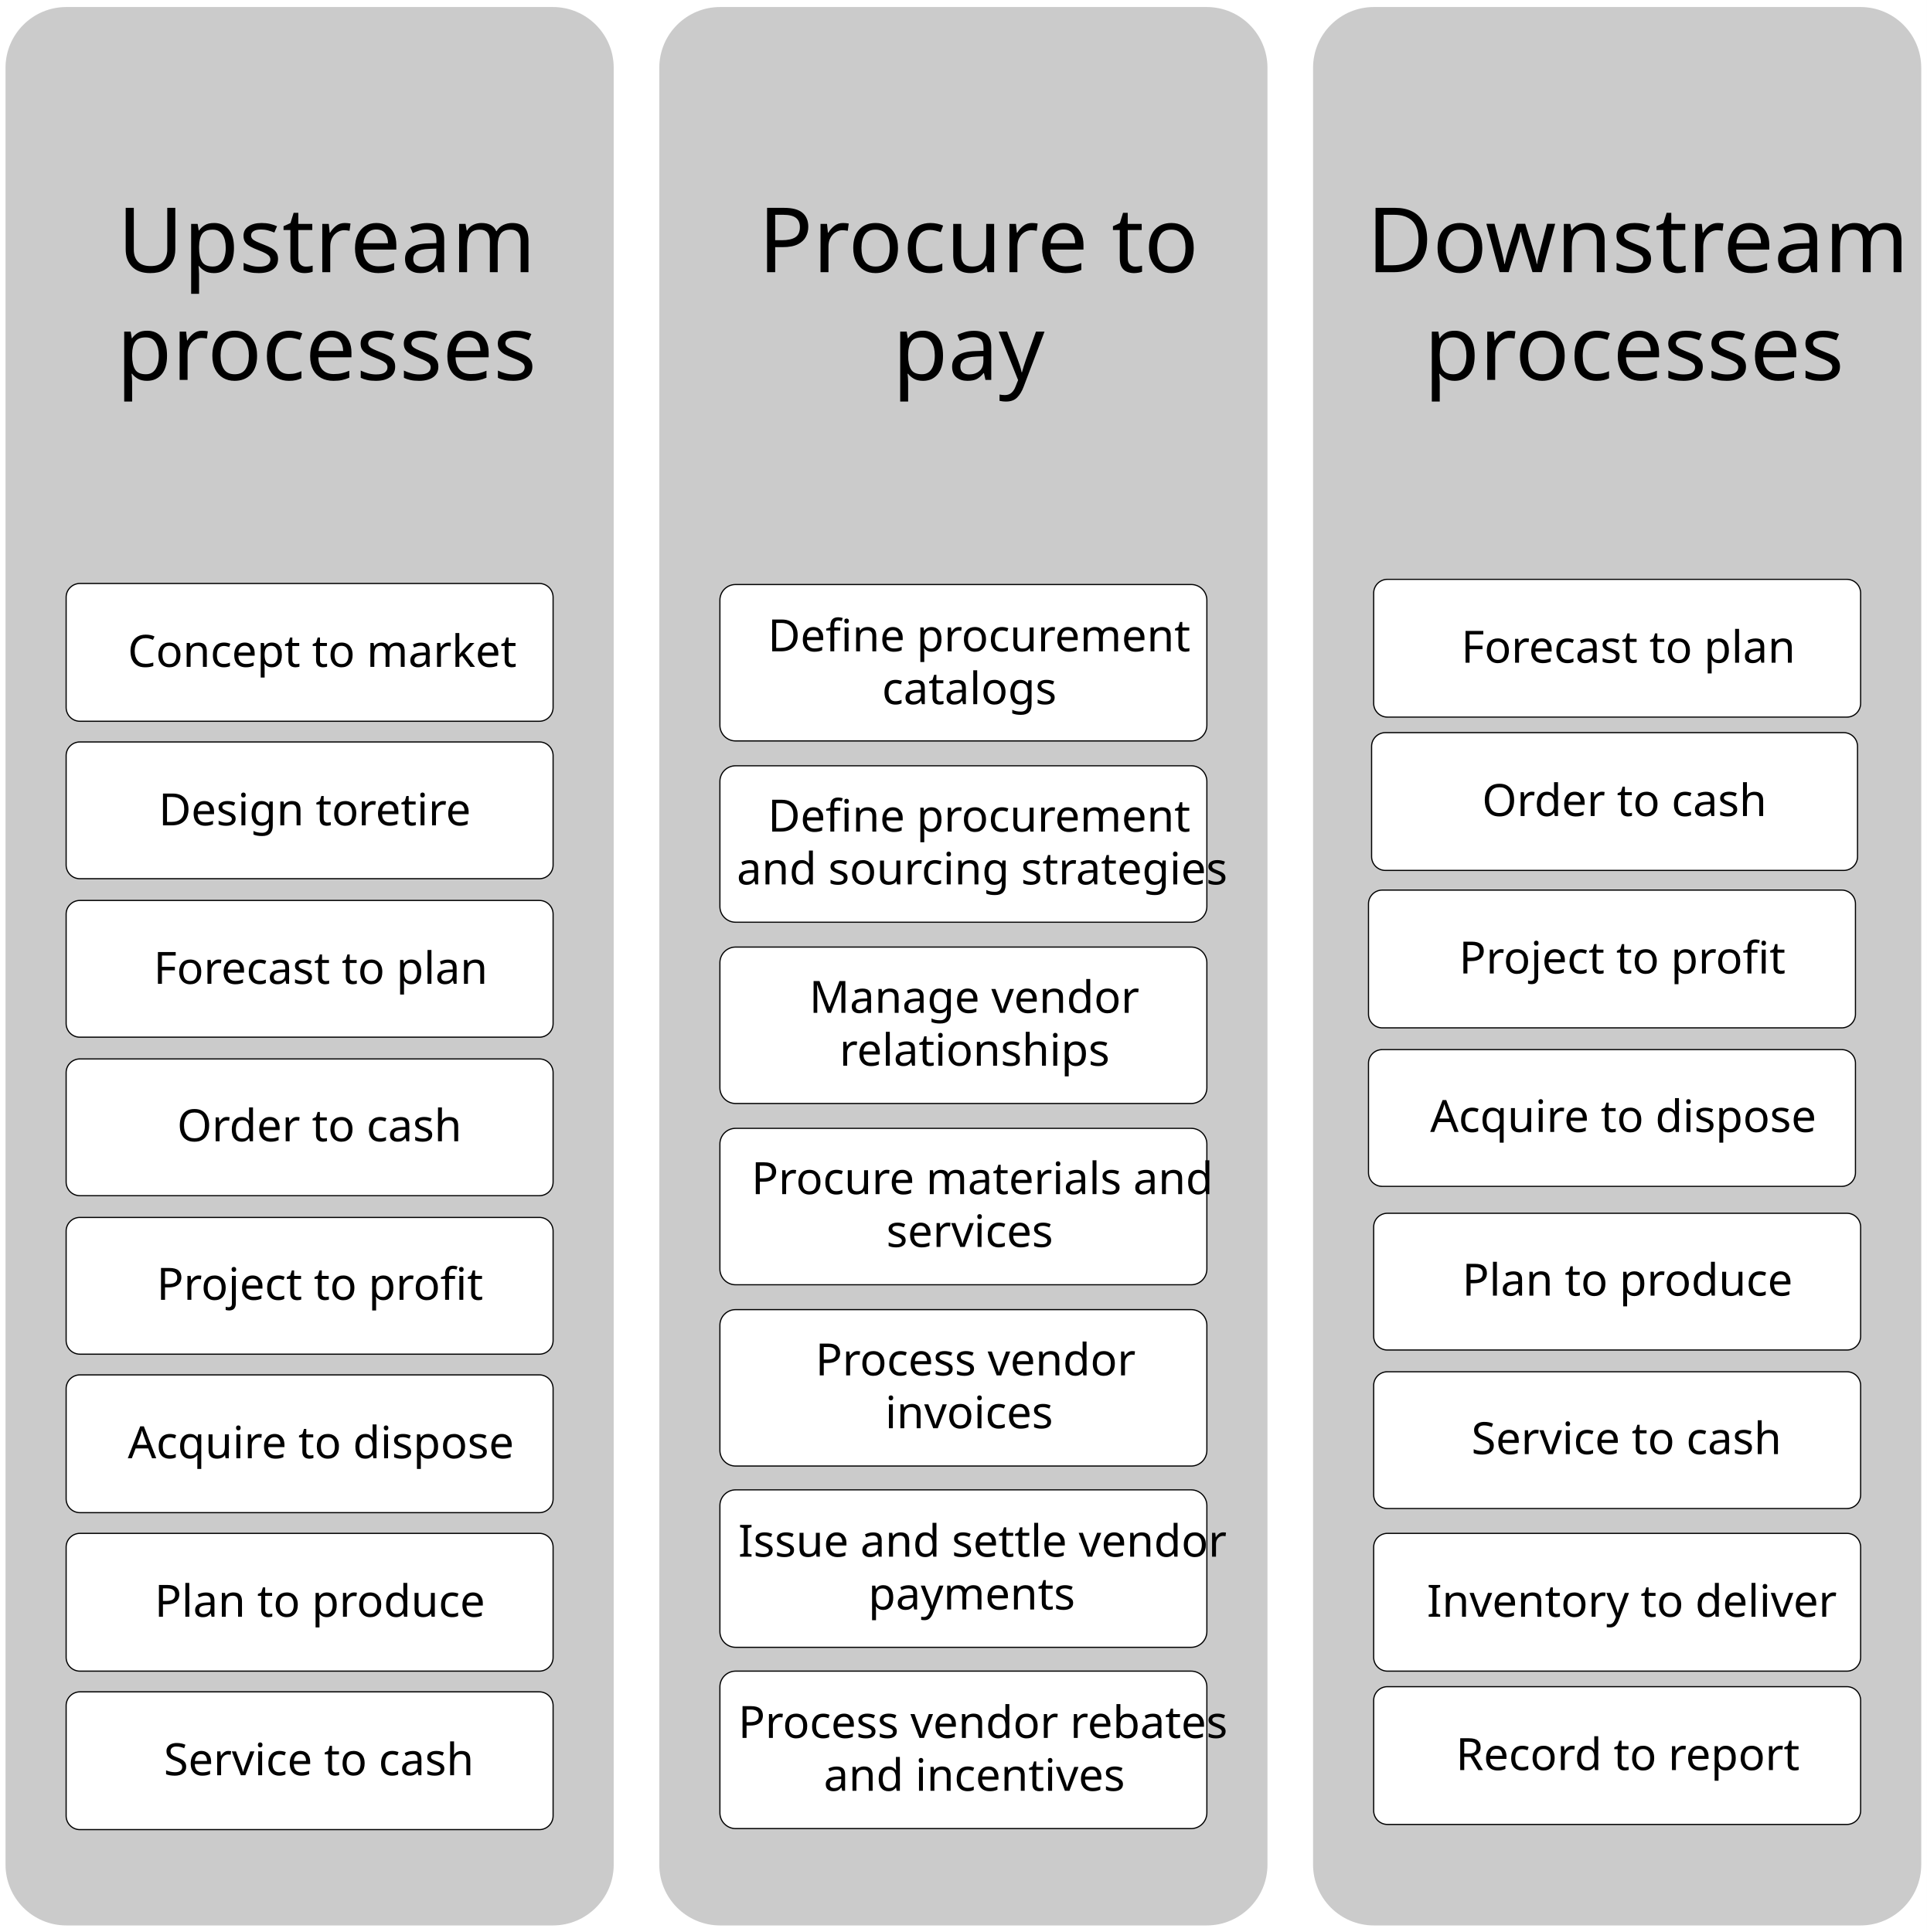
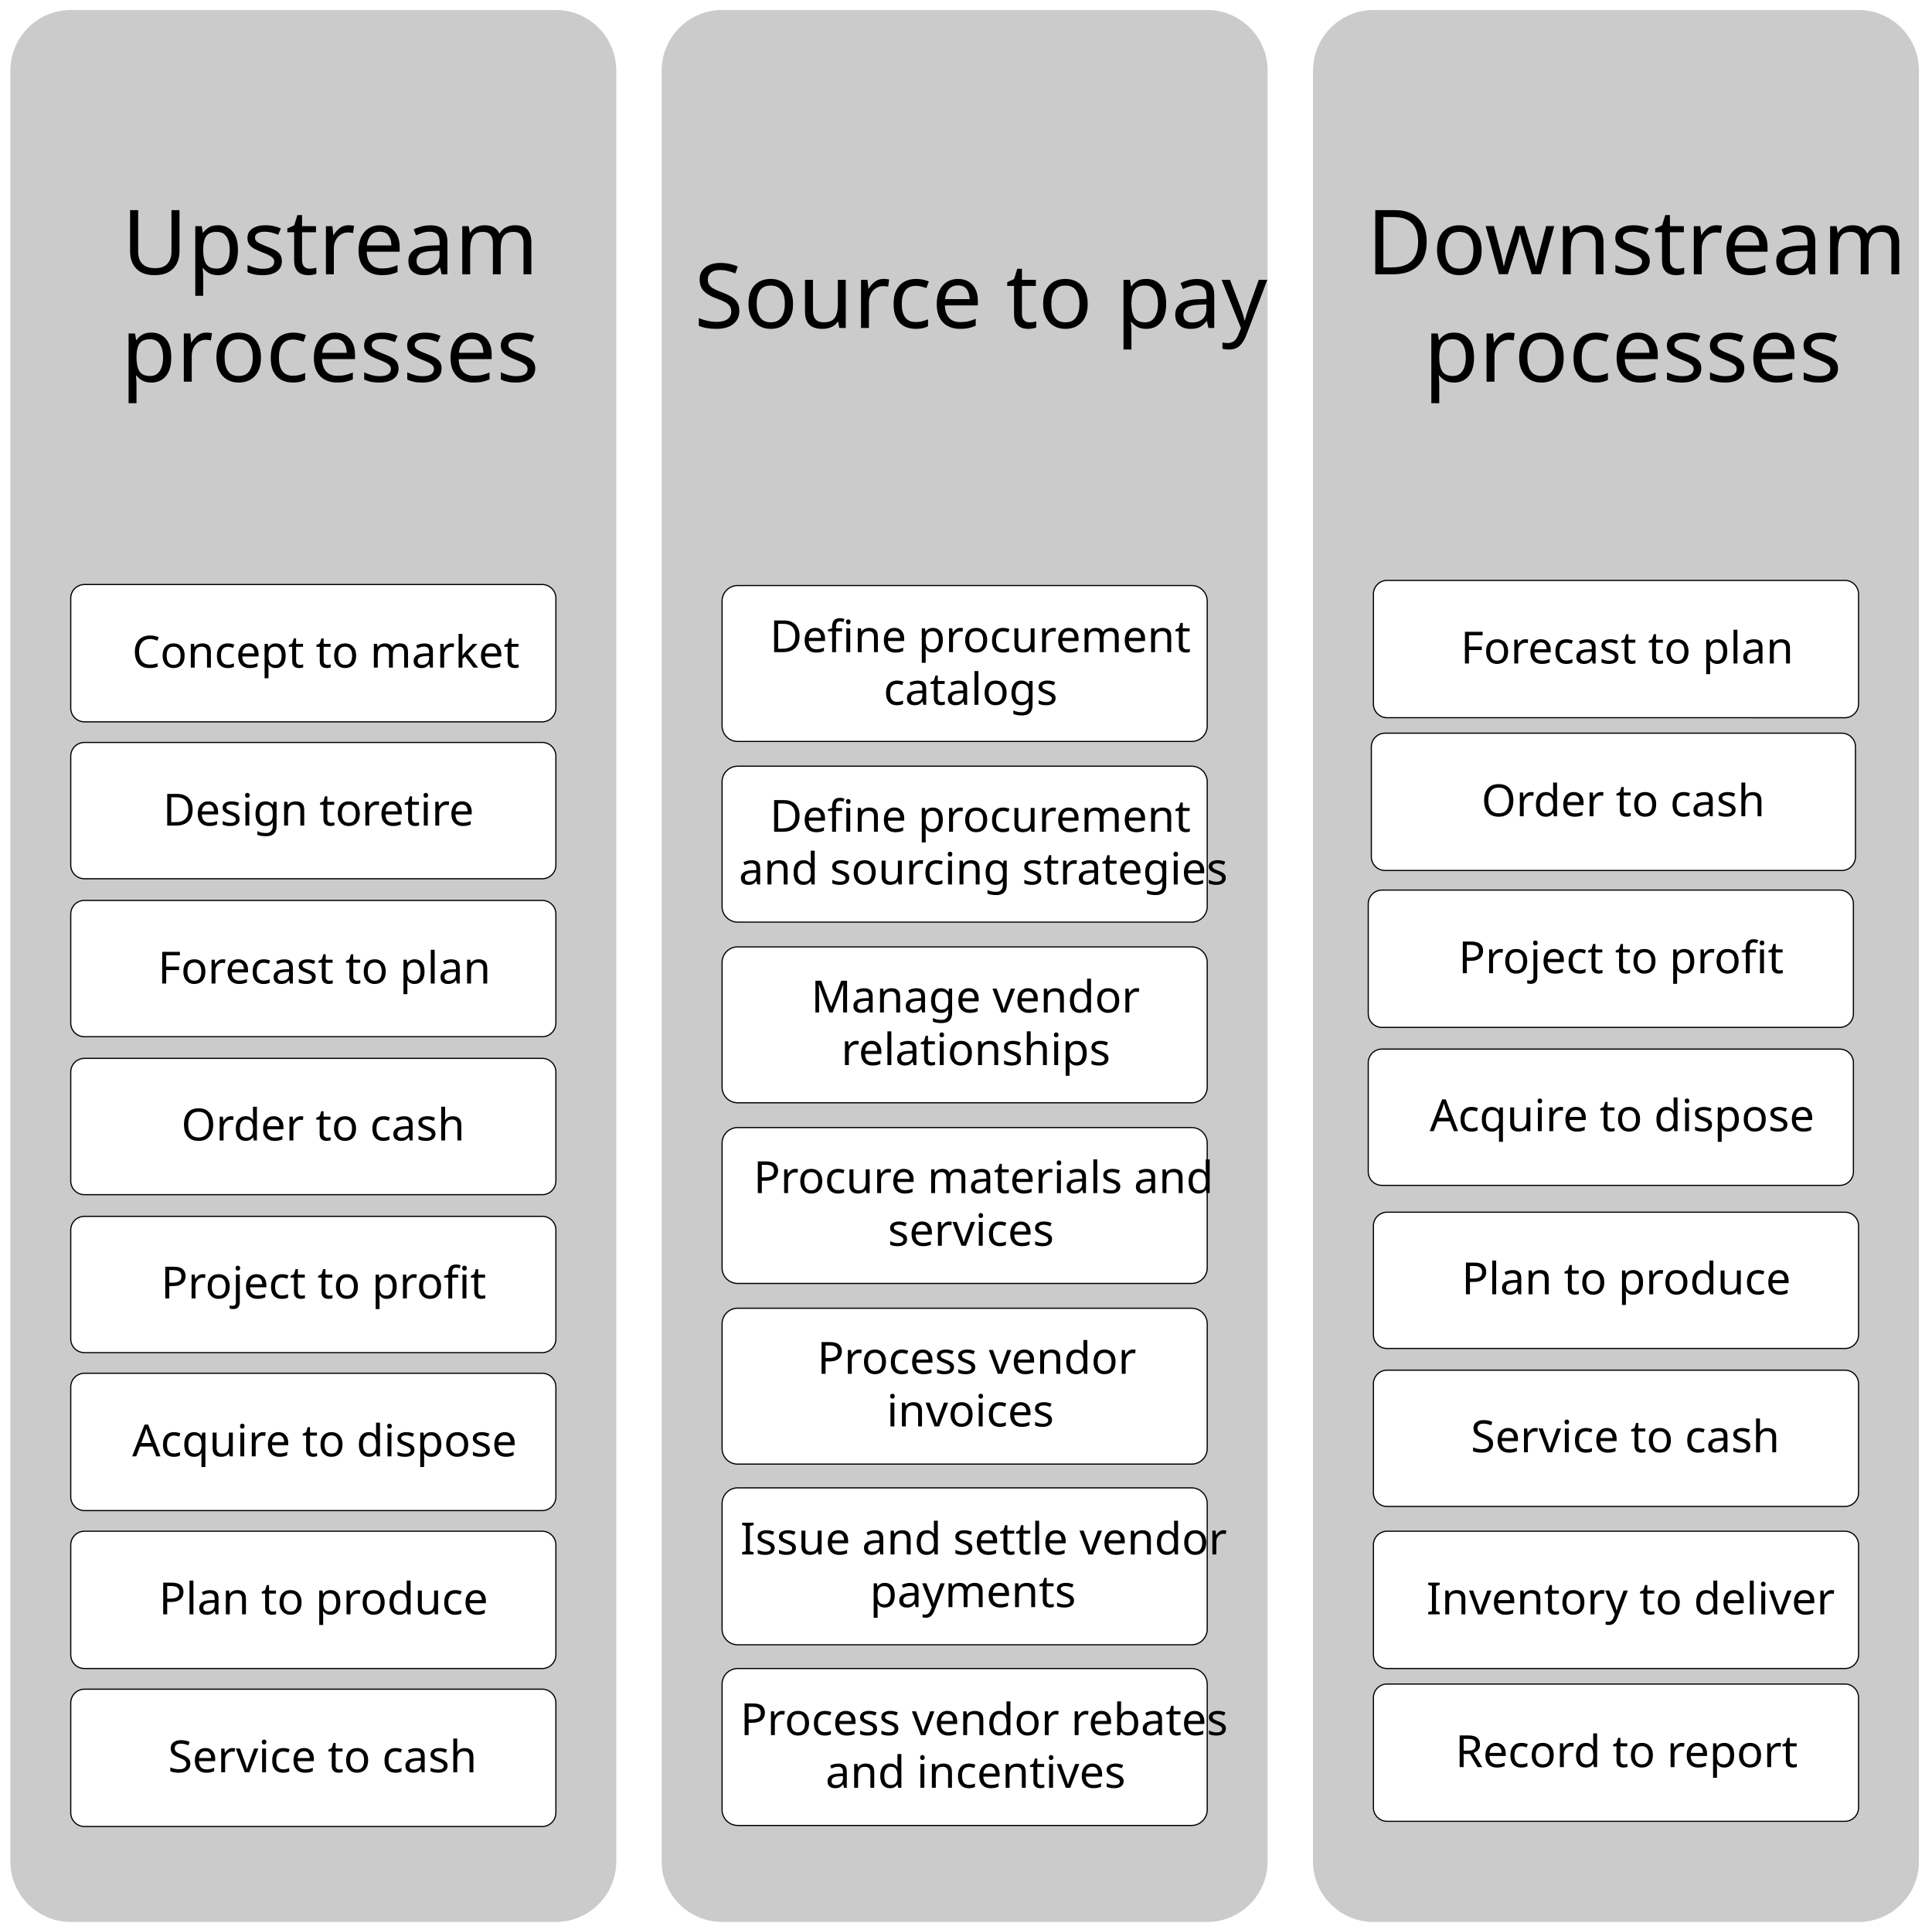
- <svg xmlns="http://www.w3.org/2000/svg" width="1859.835" height="1865.113" overflow="hidden" version="1.1" id="svg37">
-   <defs id="defs37" />
-   <g id="g37" transform="translate(-31.66575,-42.221)">
-     <rect x="31.666" y="42.221" width="1859.835" height="1865.113" fill="#ffffff" id="rect1" style="stroke-width:0.97" />
+ <svg xmlns="http://www.w3.org/2000/svg" width="1871.685" height="1869.438" overflow="hidden" version="1.1" id="svg36">
+   <defs id="defs36" />
+   <g id="g36" transform="translate(-26.96629,-39.32584)">
+     <rect x="26.966" y="39.326" width="1871.685" height="1869.438" fill="#ffffff" id="rect1" style="stroke-width:0.974" />
    <path d="M 37,107.699 C 37,75.281 63.281,49 95.699,49 H 565.301 C 597.719,49 624,75.281 624,107.699 V 1842.3 c 0,32.42 -26.281,58.7 -58.699,58.7 H 95.699 C 63.281,1901 37,1874.72 37,1842.3 Z" fill="#cbcbcb" fill-rule="evenodd" id="path1" />
    <text font-family="'Segoe UI', 'Segoe UI_MSFontService', sans-serif" font-weight="400" font-size="87px" transform="translate(145.163,305)" id="text1">Upstream</text>
    <text font-family="'Segoe UI', 'Segoe UI_MSFontService', sans-serif" font-weight="400" font-size="87px" transform="translate(144.15,409)" id="text2">processes</text>
    <path d="m 95.5,618.8 c 0,-7.345 5.955,-13.3 13.3,-13.3 h 443.4 c 7.346,0 13.301,5.955 13.301,13.3 L 565.5,725.2 c 0,7.346 -5.955,13.301 -13.3,13.301 L 108.8,738.5 c -7.345,0 -13.3,-5.955 -13.3,-13.3 z" stroke="#000000" stroke-width="1.133" stroke-linejoin="round" stroke-miterlimit="10" fill="#ffffff" fill-rule="evenodd" id="path2" />
    <text font-family="'Segoe UI', 'Segoe UI_MSFontService', sans-serif" font-weight="400" font-size="43px" transform="translate(154.983,686)" id="text3">Concept to market</text>
    <path d="m 95.5,771.7 c 0,-7.29 5.91,-13.2 13.2,-13.2 h 443.6 c 7.29,0 13.2,5.91 13.2,13.2 v 105.6 c 0,7.29 -5.91,13.2 -13.2,13.2 H 108.7 c -7.29,0 -13.2,-5.91 -13.2,-13.2 z" stroke="#000000" stroke-width="1.133" stroke-linejoin="round" stroke-miterlimit="10" fill="#ffffff" fill-rule="evenodd" id="path3" />
    <text font-family="'Segoe UI', 'Segoe UI_MSFontService', sans-serif" font-weight="400" font-size="43px" transform="translate(184.803,839)" id="text4">Design to</text>
    <text font-family="'Segoe UI', 'Segoe UI_MSFontService', sans-serif" font-weight="400" font-size="43px" transform="translate(377.249,839)" id="text5">retire</text>
    <path d="m 95.5,924.7 c 0,-7.29 5.91,-13.2 13.2,-13.2 h 443.6 c 7.29,0 13.2,5.91 13.2,13.2 v 105.6 c 0,7.29 -5.91,13.2 -13.2,13.2 H 108.7 c -7.29,0 -13.2,-5.91 -13.2,-13.2 z" stroke="#000000" stroke-width="1.133" stroke-linejoin="round" stroke-miterlimit="10" fill="#ffffff" fill-rule="evenodd" id="path5" />
    <text font-family="'Segoe UI', 'Segoe UI_MSFontService', sans-serif" font-weight="400" font-size="43px" transform="translate(179.923,992)" id="text6">Forecast to plan</text>
    <path d="m 95.5,1077.7 c 0,-7.29 5.91,-13.2 13.2,-13.2 h 443.6 c 7.29,0 13.2,5.91 13.2,13.2 v 105.6 c 0,7.29 -5.91,13.2 -13.2,13.2 H 108.7 c -7.29,0 -13.2,-5.91 -13.2,-13.2 z" stroke="#000000" stroke-width="1.133" stroke-linejoin="round" stroke-miterlimit="10" fill="#ffffff" fill-rule="evenodd" id="path6" />
    <text font-family="'Segoe UI', 'Segoe UI_MSFontService', sans-serif" font-weight="400" font-size="43px" transform="translate(202.57,1144)" id="text7">Order to cash</text>
    <path d="m 95.5,1230.7 c 0,-7.29 5.91,-13.2 13.2,-13.2 h 443.6 c 7.29,0 13.2,5.91 13.2,13.2 v 105.6 c 0,7.29 -5.91,13.2 -13.2,13.2 H 108.7 c -7.29,0 -13.2,-5.91 -13.2,-13.2 z" stroke="#000000" stroke-width="1.133" stroke-linejoin="round" stroke-miterlimit="10" fill="#ffffff" fill-rule="evenodd" id="path7" />
    <text font-family="'Segoe UI', 'Segoe UI_MSFontService', sans-serif" font-weight="400" font-size="43px" transform="translate(182.903,1297)" id="text8">Project to profit</text>
    <path d="m 95.5,1382.8 c 0,-7.35 5.955,-13.3 13.3,-13.3 h 443.4 c 7.346,0 13.301,5.95 13.301,13.3 l -10e-4,106.4 c 0,7.35 -5.955,13.3 -13.3,13.3 H 108.8 c -7.345,0 -13.3,-5.95 -13.3,-13.3 z" stroke="#000000" stroke-width="1.133" stroke-linejoin="round" stroke-miterlimit="10" fill="#ffffff" fill-rule="evenodd" id="path8" />
    <text font-family="'Segoe UI', 'Segoe UI_MSFontService', sans-serif" font-weight="400" font-size="43px" transform="translate(155.013,1450)" id="text9">Acquire to dispose</text>
    <path d="m 95.5,1535.8 c 0,-7.35 5.955,-13.3 13.3,-13.3 h 443.4 c 7.346,0 13.301,5.95 13.301,13.3 l -10e-4,106.4 c 0,7.35 -5.955,13.3 -13.3,13.3 H 108.8 c -7.345,0 -13.3,-5.95 -13.3,-13.3 z" stroke="#000000" stroke-width="1.133" stroke-linejoin="round" stroke-miterlimit="10" fill="#ffffff" fill-rule="evenodd" id="path9" />
    <text font-family="'Segoe UI', 'Segoe UI_MSFontService', sans-serif" font-weight="400" font-size="43px" transform="translate(180.893,1603)" id="text10">Plan to produce</text>
    <path d="m 95.5,1688.8 c 0,-7.35 5.955,-13.3 13.3,-13.3 h 443.4 c 7.346,0 13.301,5.95 13.301,13.3 l -10e-4,106.4 c 0,7.35 -5.955,13.3 -13.3,13.3 H 108.8 c -7.345,0 -13.3,-5.95 -13.3,-13.3 z" stroke="#000000" stroke-width="1.133" stroke-linejoin="round" stroke-miterlimit="10" fill="#ffffff" fill-rule="evenodd" id="path10" />
    <text font-family="'Segoe UI', 'Segoe UI_MSFontService', sans-serif" font-weight="400" font-size="43px" transform="translate(189.77,1756)" id="text11">Service to cash</text>
    <path d="M 668,107.699 C 668,75.281 694.281,49 726.699,49 H 1196.3 c 32.42,0 58.7,26.281 58.7,58.699 V 1842.3 c 0,32.42 -26.28,58.7 -58.7,58.7 H 726.699 C 694.281,1901 668,1874.72 668,1842.3 Z" fill="#cbcbcb" fill-rule="evenodd" id="path11" />
-     <text font-family="'Segoe UI', 'Segoe UI_MSFontService', sans-serif" font-weight="400" font-size="87px" transform="translate(763.594,305)" id="text12">Procure to</text>
-     <text font-family="'Segoe UI', 'Segoe UI_MSFontService', sans-serif" font-weight="400" font-size="87px" transform="translate(893.127,409)" id="text13">pay</text>
-     <path d="m 726.5,621.6 c 0,-8.339 6.761,-15.1 15.1,-15.1 h 439.8 c 8.34,0 15.1,6.761 15.1,15.1 v 120.8 c 0,8.34 -6.76,15.101 -15.1,15.101 L 741.6,757.5 c -8.339,0 -15.1,-6.761 -15.1,-15.1 z" stroke="#000000" stroke-width="1.133" stroke-linejoin="round" stroke-miterlimit="10" fill="#ffffff" fill-rule="evenodd" id="path13" />
-     <text font-family="'Segoe UI', 'Segoe UI_MSFontService', sans-serif" font-weight="400" font-size="43px" transform="translate(772.78,671)" id="text14">Define procurement</text>
-     <text font-family="'Segoe UI', 'Segoe UI_MSFontService', sans-serif" font-weight="400" font-size="43px" transform="translate(882.98,722)" id="text15">catalogs</text>
-     <path d="m 726.5,796.6 c 0,-8.339 6.761,-15.1 15.1,-15.1 h 439.8 c 8.34,0 15.1,6.761 15.1,15.1 v 120.8 c 0,8.34 -6.76,15.101 -15.1,15.101 L 741.6,932.5 c -8.339,0 -15.1,-6.761 -15.1,-15.1 z" stroke="#000000" stroke-width="1.133" stroke-linejoin="round" stroke-miterlimit="10" fill="#ffffff" fill-rule="evenodd" id="path15" />
-     <text font-family="'Segoe UI', 'Segoe UI_MSFontService', sans-serif" font-weight="400" font-size="43px" transform="translate(772.78,845)" id="text16">Define procurement</text>
-     <text font-family="'Segoe UI', 'Segoe UI_MSFontService', sans-serif" font-weight="400" font-size="43px" transform="translate(742.74,896)" id="text17">and sourcing strategies</text>
-     <path d="m 726.5,971.6 c 0,-8.339 6.761,-15.1 15.1,-15.1 h 439.8 c 8.34,0 15.1,6.761 15.1,15.1 v 120.8 c 0,8.34 -6.76,15.1 -15.1,15.1 H 741.6 c -8.339,0 -15.1,-6.76 -15.1,-15.1 z" stroke="#000000" stroke-width="1.133" stroke-linejoin="round" stroke-miterlimit="10" fill="#ffffff" fill-rule="evenodd" id="path17" />
-     <text font-family="'Segoe UI', 'Segoe UI_MSFontService', sans-serif" font-weight="400" font-size="43px" transform="translate(812.747,1020)" id="text18">Manage vendor</text>
-     <text font-family="'Segoe UI', 'Segoe UI_MSFontService', sans-serif" font-weight="400" font-size="43px" transform="translate(841.88,1071)" id="text19">relationships</text>
-     <path d="m 726.5,1146.6 c 0,-8.34 6.761,-15.1 15.1,-15.1 h 439.8 c 8.34,0 15.1,6.76 15.1,15.1 v 120.8 c 0,8.34 -6.76,15.1 -15.1,15.1 H 741.6 c -8.339,0 -15.1,-6.76 -15.1,-15.1 z" stroke="#000000" stroke-width="1.133" stroke-linejoin="round" stroke-miterlimit="10" fill="#ffffff" fill-rule="evenodd" id="path19" />
-     <text font-family="'Segoe UI', 'Segoe UI_MSFontService', sans-serif" font-weight="400" font-size="43px" transform="translate(756.964,1195)" id="text20">Procure materials and</text>
-     <text font-family="'Segoe UI', 'Segoe UI_MSFontService', sans-serif" font-weight="400" font-size="43px" transform="translate(887.117,1246)" id="text21">services</text>
-     <path d="m 726.5,1321.6 c 0,-8.34 6.761,-15.1 15.1,-15.1 h 439.8 c 8.34,0 15.1,6.76 15.1,15.1 v 120.8 c 0,8.34 -6.76,15.1 -15.1,15.1 H 741.6 c -8.339,0 -15.1,-6.76 -15.1,-15.1 z" stroke="#000000" stroke-width="1.133" stroke-linejoin="round" stroke-miterlimit="10" fill="#ffffff" fill-rule="evenodd" id="path21" />
-     <text font-family="'Segoe UI', 'Segoe UI_MSFontService', sans-serif" font-weight="400" font-size="43px" transform="translate(818.704,1370)" id="text22">Process vendor</text>
-     <text font-family="'Segoe UI', 'Segoe UI_MSFontService', sans-serif" font-weight="400" font-size="43px" transform="translate(885.984,1421)" id="text23">invoices</text>
-     <path d="m 726.5,1495.7 c 0,-8.39 6.805,-15.2 15.2,-15.2 h 439.6 c 8.39,0 15.2,6.81 15.2,15.2 v 121.6 c 0,8.39 -6.81,15.2 -15.2,15.2 H 741.7 c -8.395,0 -15.2,-6.81 -15.2,-15.2 z" stroke="#000000" stroke-width="1.133" stroke-linejoin="round" stroke-miterlimit="10" fill="#ffffff" fill-rule="evenodd" id="path23" />
-     <text font-family="'Segoe UI', 'Segoe UI_MSFontService', sans-serif" font-weight="400" font-size="43px" transform="translate(744.22,1545)" id="text24">Issue and settle vendor</text>
-     <text font-family="'Segoe UI', 'Segoe UI_MSFontService', sans-serif" font-weight="400" font-size="43px" transform="translate(869.72,1596)" id="text25">payments</text>
-     <path d="m 726.5,1670.7 c 0,-8.39 6.805,-15.2 15.2,-15.2 h 439.6 c 8.39,0 15.2,6.81 15.2,15.2 v 121.6 c 0,8.39 -6.81,15.2 -15.2,15.2 H 741.7 c -8.395,0 -15.2,-6.81 -15.2,-15.2 z" stroke="#000000" stroke-width="1.133" stroke-linejoin="round" stroke-miterlimit="10" fill="#ffffff" fill-rule="evenodd" id="path25" />
-     <text font-family="'Segoe UI', 'Segoe UI_MSFontService', sans-serif" font-weight="400" font-size="43px" transform="translate(744.177,1720)" id="text26">Process vendor rebates</text>
-     <text font-family="'Segoe UI', 'Segoe UI_MSFontService', sans-serif" font-weight="400" font-size="43px" transform="translate(826.69,1771)" id="text27">and incentives</text>
-     <path d="M 1299,107.699 C 1299,75.281 1325.28,49 1357.7,49 h 469.6 c 32.42,0 58.7,26.281 58.7,58.699 V 1842.3 c 0,32.42 -26.28,58.7 -58.7,58.7 h -469.6 c -32.42,0 -58.7,-26.28 -58.7,-58.7 z" fill="#cbcbcb" fill-rule="evenodd" id="path27" />
-     <text font-family="'Segoe UI', 'Segoe UI_MSFontService', sans-serif" font-weight="400" font-size="87px" transform="translate(1350.88,305)" id="text28">Downstream</text>
-     <text font-family="'Segoe UI', 'Segoe UI_MSFontService', sans-serif" font-weight="400" font-size="87px" transform="translate(1406.23,409)" id="text29">processes</text>
-     <path d="m 1352.5,1068.7 c 0,-7.29 5.91,-13.2 13.2,-13.2 h 443.6 c 7.29,0 13.2,5.91 13.2,13.2 v 105.6 c 0,7.29 -5.91,13.2 -13.2,13.2 h -443.6 c -7.29,0 -13.2,-5.91 -13.2,-13.2 z" stroke="#000000" stroke-width="1.133" stroke-linejoin="round" stroke-miterlimit="10" fill="#ffffff" fill-rule="evenodd" id="path29" />
-     <text font-family="'Segoe UI', 'Segoe UI_MSFontService', sans-serif" font-weight="400" font-size="43px" transform="translate(1412.05,1135)" id="text30">Acquire to dispose</text>
-     <path d="m 1357.5,1226.7 c 0,-7.29 5.91,-13.2 13.2,-13.2 h 443.6 c 7.29,0 13.2,5.91 13.2,13.2 v 105.6 c 0,7.29 -5.91,13.2 -13.2,13.2 h -443.6 c -7.29,0 -13.2,-5.91 -13.2,-13.2 z" stroke="#000000" stroke-width="1.133" stroke-linejoin="round" stroke-miterlimit="10" fill="#ffffff" fill-rule="evenodd" id="path30" />
-     <text font-family="'Segoe UI', 'Segoe UI_MSFontService', sans-serif" font-weight="400" font-size="43px" transform="translate(1442.97,1293)" id="text31">Plan to produce</text>
-     <path d="m 1355.5,762.8 c 0,-7.345 5.95,-13.3 13.3,-13.3 h 442.4 c 7.35,0 13.3,5.955 13.3,13.3 v 106.4 c 0,7.345 -5.95,13.3 -13.3,13.3 h -442.4 c -7.35,0 -13.3,-5.955 -13.3,-13.3 z" stroke="#000000" stroke-width="1.133" stroke-linejoin="round" stroke-miterlimit="10" fill="#ffffff" fill-rule="evenodd" id="path31" />
-     <text font-family="'Segoe UI', 'Segoe UI_MSFontService', sans-serif" font-weight="400" font-size="43px" transform="translate(1462.12,830)" id="text32">Order to cash</text>
-     <path d="m 1357.5,614.8 c 0,-7.345 5.95,-13.3 13.3,-13.3 h 443.4 c 7.35,0 13.3,5.955 13.3,13.3 v 106.4 c 0,7.346 -5.95,13.301 -13.3,13.301 L 1370.8,734.5 c -7.35,0 -13.3,-5.955 -13.3,-13.3 z" stroke="#000000" stroke-width="1.133" stroke-linejoin="round" stroke-miterlimit="10" fill="#ffffff" fill-rule="evenodd" id="path32" />
-     <text font-family="'Segoe UI', 'Segoe UI_MSFontService', sans-serif" font-weight="400" font-size="43px" transform="translate(1442,682)" id="text33">Forecast to plan</text>
-     <path d="m 1357.5,1379.7 c 0,-7.29 5.91,-13.2 13.2,-13.2 h 443.6 c 7.29,0 13.2,5.91 13.2,13.2 v 105.6 c 0,7.29 -5.91,13.2 -13.2,13.2 h -443.6 c -7.29,0 -13.2,-5.91 -13.2,-13.2 z" stroke="#000000" stroke-width="1.133" stroke-linejoin="round" stroke-miterlimit="10" fill="#ffffff" fill-rule="evenodd" id="path33" />
-     <text font-family="'Segoe UI', 'Segoe UI_MSFontService', sans-serif" font-weight="400" font-size="43px" transform="translate(1451.85,1446)" id="text34">Service to cash</text>
-     <path d="m 1352.5,914.8 c 0,-7.345 5.95,-13.3 13.3,-13.3 h 443.4 c 7.35,0 13.3,5.955 13.3,13.3 v 106.4 c 0,7.35 -5.95,13.3 -13.3,13.3 h -443.4 c -7.35,0 -13.3,-5.95 -13.3,-13.3 z" stroke="#000000" stroke-width="1.133" stroke-linejoin="round" stroke-miterlimit="10" fill="#ffffff" fill-rule="evenodd" id="path34" />
-     <text font-family="'Segoe UI', 'Segoe UI_MSFontService', sans-serif" font-weight="400" font-size="43px" transform="translate(1439.93,982)" id="text35">Project to profit</text>
-     <path d="m 1357.5,1535.8 c 0,-7.35 5.95,-13.3 13.3,-13.3 h 443.4 c 7.35,0 13.3,5.95 13.3,13.3 v 106.4 c 0,7.35 -5.95,13.3 -13.3,13.3 h -443.4 c -7.35,0 -13.3,-5.95 -13.3,-13.3 z" stroke="#000000" stroke-width="1.133" stroke-linejoin="round" stroke-miterlimit="10" fill="#ffffff" fill-rule="evenodd" id="path35" />
-     <text font-family="'Segoe UI', 'Segoe UI_MSFontService', sans-serif" font-weight="400" font-size="43px" transform="translate(1408.89,1603)" id="text36">Inventory to deliver</text>
-     <path d="m 1357.5,1683.8 c 0,-7.35 5.95,-13.3 13.3,-13.3 h 443.4 c 7.35,0 13.3,5.95 13.3,13.3 v 106.4 c 0,7.35 -5.95,13.3 -13.3,13.3 h -443.4 c -7.35,0 -13.3,-5.95 -13.3,-13.3 z" stroke="#000000" stroke-width="1.133" stroke-linejoin="round" stroke-miterlimit="10" fill="#ffffff" fill-rule="evenodd" id="path36" />
-     <text font-family="'Segoe UI', 'Segoe UI_MSFontService', sans-serif" font-weight="400" font-size="43px" transform="translate(1436.87,1751)" id="text37">Record to report</text>
+     <text font-family="'Segoe UI', 'Segoe UI_MSFontService', sans-serif" font-weight="400" font-size="87px" transform="translate(699.547,357)" id="text12">Source to pay</text>
+     <path d="m 726.5,621.6 c 0,-8.339 6.761,-15.1 15.1,-15.1 h 439.8 c 8.34,0 15.1,6.761 15.1,15.1 v 120.8 c 0,8.34 -6.76,15.101 -15.1,15.101 L 741.6,757.5 c -8.339,0 -15.1,-6.761 -15.1,-15.1 z" stroke="#000000" stroke-width="1.133" stroke-linejoin="round" stroke-miterlimit="10" fill="#ffffff" fill-rule="evenodd" id="path12" />
+     <text font-family="'Segoe UI', 'Segoe UI_MSFontService', sans-serif" font-weight="400" font-size="43px" transform="translate(772.78,671)" id="text13">Define procurement</text>
+     <text font-family="'Segoe UI', 'Segoe UI_MSFontService', sans-serif" font-weight="400" font-size="43px" transform="translate(882.98,722)" id="text14">catalogs</text>
+     <path d="m 726.5,796.6 c 0,-8.339 6.761,-15.1 15.1,-15.1 h 439.8 c 8.34,0 15.1,6.761 15.1,15.1 v 120.8 c 0,8.34 -6.76,15.101 -15.1,15.101 L 741.6,932.5 c -8.339,0 -15.1,-6.761 -15.1,-15.1 z" stroke="#000000" stroke-width="1.133" stroke-linejoin="round" stroke-miterlimit="10" fill="#ffffff" fill-rule="evenodd" id="path14" />
+     <text font-family="'Segoe UI', 'Segoe UI_MSFontService', sans-serif" font-weight="400" font-size="43px" transform="translate(772.78,845)" id="text15">Define procurement</text>
+     <text font-family="'Segoe UI', 'Segoe UI_MSFontService', sans-serif" font-weight="400" font-size="43px" transform="translate(742.74,896)" id="text16">and sourcing strategies</text>
+     <path d="m 726.5,971.6 c 0,-8.339 6.761,-15.1 15.1,-15.1 h 439.8 c 8.34,0 15.1,6.761 15.1,15.1 v 120.8 c 0,8.34 -6.76,15.1 -15.1,15.1 H 741.6 c -8.339,0 -15.1,-6.76 -15.1,-15.1 z" stroke="#000000" stroke-width="1.133" stroke-linejoin="round" stroke-miterlimit="10" fill="#ffffff" fill-rule="evenodd" id="path16" />
+     <text font-family="'Segoe UI', 'Segoe UI_MSFontService', sans-serif" font-weight="400" font-size="43px" transform="translate(812.747,1020)" id="text17">Manage vendor</text>
+     <text font-family="'Segoe UI', 'Segoe UI_MSFontService', sans-serif" font-weight="400" font-size="43px" transform="translate(841.88,1071)" id="text18">relationships</text>
+     <path d="m 726.5,1146.6 c 0,-8.34 6.761,-15.1 15.1,-15.1 h 439.8 c 8.34,0 15.1,6.76 15.1,15.1 v 120.8 c 0,8.34 -6.76,15.1 -15.1,15.1 H 741.6 c -8.339,0 -15.1,-6.76 -15.1,-15.1 z" stroke="#000000" stroke-width="1.133" stroke-linejoin="round" stroke-miterlimit="10" fill="#ffffff" fill-rule="evenodd" id="path18" />
+     <text font-family="'Segoe UI', 'Segoe UI_MSFontService', sans-serif" font-weight="400" font-size="43px" transform="translate(756.964,1195)" id="text19">Procure materials and</text>
+     <text font-family="'Segoe UI', 'Segoe UI_MSFontService', sans-serif" font-weight="400" font-size="43px" transform="translate(887.117,1246)" id="text20">services</text>
+     <path d="m 726.5,1321.6 c 0,-8.34 6.761,-15.1 15.1,-15.1 h 439.8 c 8.34,0 15.1,6.76 15.1,15.1 v 120.8 c 0,8.34 -6.76,15.1 -15.1,15.1 H 741.6 c -8.339,0 -15.1,-6.76 -15.1,-15.1 z" stroke="#000000" stroke-width="1.133" stroke-linejoin="round" stroke-miterlimit="10" fill="#ffffff" fill-rule="evenodd" id="path20" />
+     <text font-family="'Segoe UI', 'Segoe UI_MSFontService', sans-serif" font-weight="400" font-size="43px" transform="translate(818.704,1370)" id="text21">Process vendor</text>
+     <text font-family="'Segoe UI', 'Segoe UI_MSFontService', sans-serif" font-weight="400" font-size="43px" transform="translate(885.984,1421)" id="text22">invoices</text>
+     <path d="m 726.5,1495.7 c 0,-8.39 6.805,-15.2 15.2,-15.2 h 439.6 c 8.39,0 15.2,6.81 15.2,15.2 v 121.6 c 0,8.39 -6.81,15.2 -15.2,15.2 H 741.7 c -8.395,0 -15.2,-6.81 -15.2,-15.2 z" stroke="#000000" stroke-width="1.133" stroke-linejoin="round" stroke-miterlimit="10" fill="#ffffff" fill-rule="evenodd" id="path22" />
+     <text font-family="'Segoe UI', 'Segoe UI_MSFontService', sans-serif" font-weight="400" font-size="43px" transform="translate(744.22,1545)" id="text23">Issue and settle vendor</text>
+     <text font-family="'Segoe UI', 'Segoe UI_MSFontService', sans-serif" font-weight="400" font-size="43px" transform="translate(869.72,1596)" id="text24">payments</text>
+     <path d="m 726.5,1670.7 c 0,-8.39 6.805,-15.2 15.2,-15.2 h 439.6 c 8.39,0 15.2,6.81 15.2,15.2 v 121.6 c 0,8.39 -6.81,15.2 -15.2,15.2 H 741.7 c -8.395,0 -15.2,-6.81 -15.2,-15.2 z" stroke="#000000" stroke-width="1.133" stroke-linejoin="round" stroke-miterlimit="10" fill="#ffffff" fill-rule="evenodd" id="path24" />
+     <text font-family="'Segoe UI', 'Segoe UI_MSFontService', sans-serif" font-weight="400" font-size="43px" transform="translate(744.177,1720)" id="text25">Process vendor rebates</text>
+     <text font-family="'Segoe UI', 'Segoe UI_MSFontService', sans-serif" font-weight="400" font-size="43px" transform="translate(826.69,1771)" id="text26">and incentives</text>
+     <path d="M 1299,107.699 C 1299,75.281 1325.28,49 1357.7,49 h 469.6 c 32.42,0 58.7,26.281 58.7,58.699 V 1842.3 c 0,32.42 -26.28,58.7 -58.7,58.7 h -469.6 c -32.42,0 -58.7,-26.28 -58.7,-58.7 z" fill="#cbcbcb" fill-rule="evenodd" id="path26" />
+     <text font-family="'Segoe UI', 'Segoe UI_MSFontService', sans-serif" font-weight="400" font-size="87px" transform="translate(1350.88,305)" id="text27">Downstream</text>
+     <text font-family="'Segoe UI', 'Segoe UI_MSFontService', sans-serif" font-weight="400" font-size="87px" transform="translate(1406.23,409)" id="text28">processes</text>
+     <path d="m 1352.5,1068.7 c 0,-7.29 5.91,-13.2 13.2,-13.2 h 443.6 c 7.29,0 13.2,5.91 13.2,13.2 v 105.6 c 0,7.29 -5.91,13.2 -13.2,13.2 h -443.6 c -7.29,0 -13.2,-5.91 -13.2,-13.2 z" stroke="#000000" stroke-width="1.133" stroke-linejoin="round" stroke-miterlimit="10" fill="#ffffff" fill-rule="evenodd" id="path28" />
+     <text font-family="'Segoe UI', 'Segoe UI_MSFontService', sans-serif" font-weight="400" font-size="43px" transform="translate(1412.05,1135)" id="text29">Acquire to dispose</text>
+     <path d="m 1357.5,1226.7 c 0,-7.29 5.91,-13.2 13.2,-13.2 h 443.6 c 7.29,0 13.2,5.91 13.2,13.2 v 105.6 c 0,7.29 -5.91,13.2 -13.2,13.2 h -443.6 c -7.29,0 -13.2,-5.91 -13.2,-13.2 z" stroke="#000000" stroke-width="1.133" stroke-linejoin="round" stroke-miterlimit="10" fill="#ffffff" fill-rule="evenodd" id="path29" />
+     <text font-family="'Segoe UI', 'Segoe UI_MSFontService', sans-serif" font-weight="400" font-size="43px" transform="translate(1442.97,1293)" id="text30">Plan to produce</text>
+     <path d="m 1355.5,762.8 c 0,-7.345 5.95,-13.3 13.3,-13.3 h 442.4 c 7.35,0 13.3,5.955 13.3,13.3 v 106.4 c 0,7.345 -5.95,13.3 -13.3,13.3 h -442.4 c -7.35,0 -13.3,-5.955 -13.3,-13.3 z" stroke="#000000" stroke-width="1.133" stroke-linejoin="round" stroke-miterlimit="10" fill="#ffffff" fill-rule="evenodd" id="path30" />
+     <text font-family="'Segoe UI', 'Segoe UI_MSFontService', sans-serif" font-weight="400" font-size="43px" transform="translate(1462.12,830)" id="text31">Order to cash</text>
+     <path d="m 1357.5,614.8 c 0,-7.345 5.95,-13.3 13.3,-13.3 h 443.4 c 7.35,0 13.3,5.955 13.3,13.3 v 106.4 c 0,7.346 -5.95,13.301 -13.3,13.301 L 1370.8,734.5 c -7.35,0 -13.3,-5.955 -13.3,-13.3 z" stroke="#000000" stroke-width="1.133" stroke-linejoin="round" stroke-miterlimit="10" fill="#ffffff" fill-rule="evenodd" id="path31" />
+     <text font-family="'Segoe UI', 'Segoe UI_MSFontService', sans-serif" font-weight="400" font-size="43px" transform="translate(1442,682)" id="text32">Forecast to plan</text>
+     <path d="m 1357.5,1379.7 c 0,-7.29 5.91,-13.2 13.2,-13.2 h 443.6 c 7.29,0 13.2,5.91 13.2,13.2 v 105.6 c 0,7.29 -5.91,13.2 -13.2,13.2 h -443.6 c -7.29,0 -13.2,-5.91 -13.2,-13.2 z" stroke="#000000" stroke-width="1.133" stroke-linejoin="round" stroke-miterlimit="10" fill="#ffffff" fill-rule="evenodd" id="path32" />
+     <text font-family="'Segoe UI', 'Segoe UI_MSFontService', sans-serif" font-weight="400" font-size="43px" transform="translate(1451.85,1446)" id="text33">Service to cash</text>
+     <path d="m 1352.5,914.8 c 0,-7.345 5.95,-13.3 13.3,-13.3 h 443.4 c 7.35,0 13.3,5.955 13.3,13.3 v 106.4 c 0,7.35 -5.95,13.3 -13.3,13.3 h -443.4 c -7.35,0 -13.3,-5.95 -13.3,-13.3 z" stroke="#000000" stroke-width="1.133" stroke-linejoin="round" stroke-miterlimit="10" fill="#ffffff" fill-rule="evenodd" id="path33" />
+     <text font-family="'Segoe UI', 'Segoe UI_MSFontService', sans-serif" font-weight="400" font-size="43px" transform="translate(1439.93,982)" id="text34">Project to profit</text>
+     <path d="m 1357.5,1535.8 c 0,-7.35 5.95,-13.3 13.3,-13.3 h 443.4 c 7.35,0 13.3,5.95 13.3,13.3 v 106.4 c 0,7.35 -5.95,13.3 -13.3,13.3 h -443.4 c -7.35,0 -13.3,-5.95 -13.3,-13.3 z" stroke="#000000" stroke-width="1.133" stroke-linejoin="round" stroke-miterlimit="10" fill="#ffffff" fill-rule="evenodd" id="path34" />
+     <text font-family="'Segoe UI', 'Segoe UI_MSFontService', sans-serif" font-weight="400" font-size="43px" transform="translate(1408.89,1603)" id="text35">Inventory to deliver</text>
+     <path d="m 1357.5,1683.8 c 0,-7.35 5.95,-13.3 13.3,-13.3 h 443.4 c 7.35,0 13.3,5.95 13.3,13.3 v 106.4 c 0,7.35 -5.95,13.3 -13.3,13.3 h -443.4 c -7.35,0 -13.3,-5.95 -13.3,-13.3 z" stroke="#000000" stroke-width="1.133" stroke-linejoin="round" stroke-miterlimit="10" fill="#ffffff" fill-rule="evenodd" id="path35" />
+     <text font-family="'Segoe UI', 'Segoe UI_MSFontService', sans-serif" font-weight="400" font-size="43px" transform="translate(1436.87,1751)" id="text36">Record to report</text>
  </g>
</svg>
